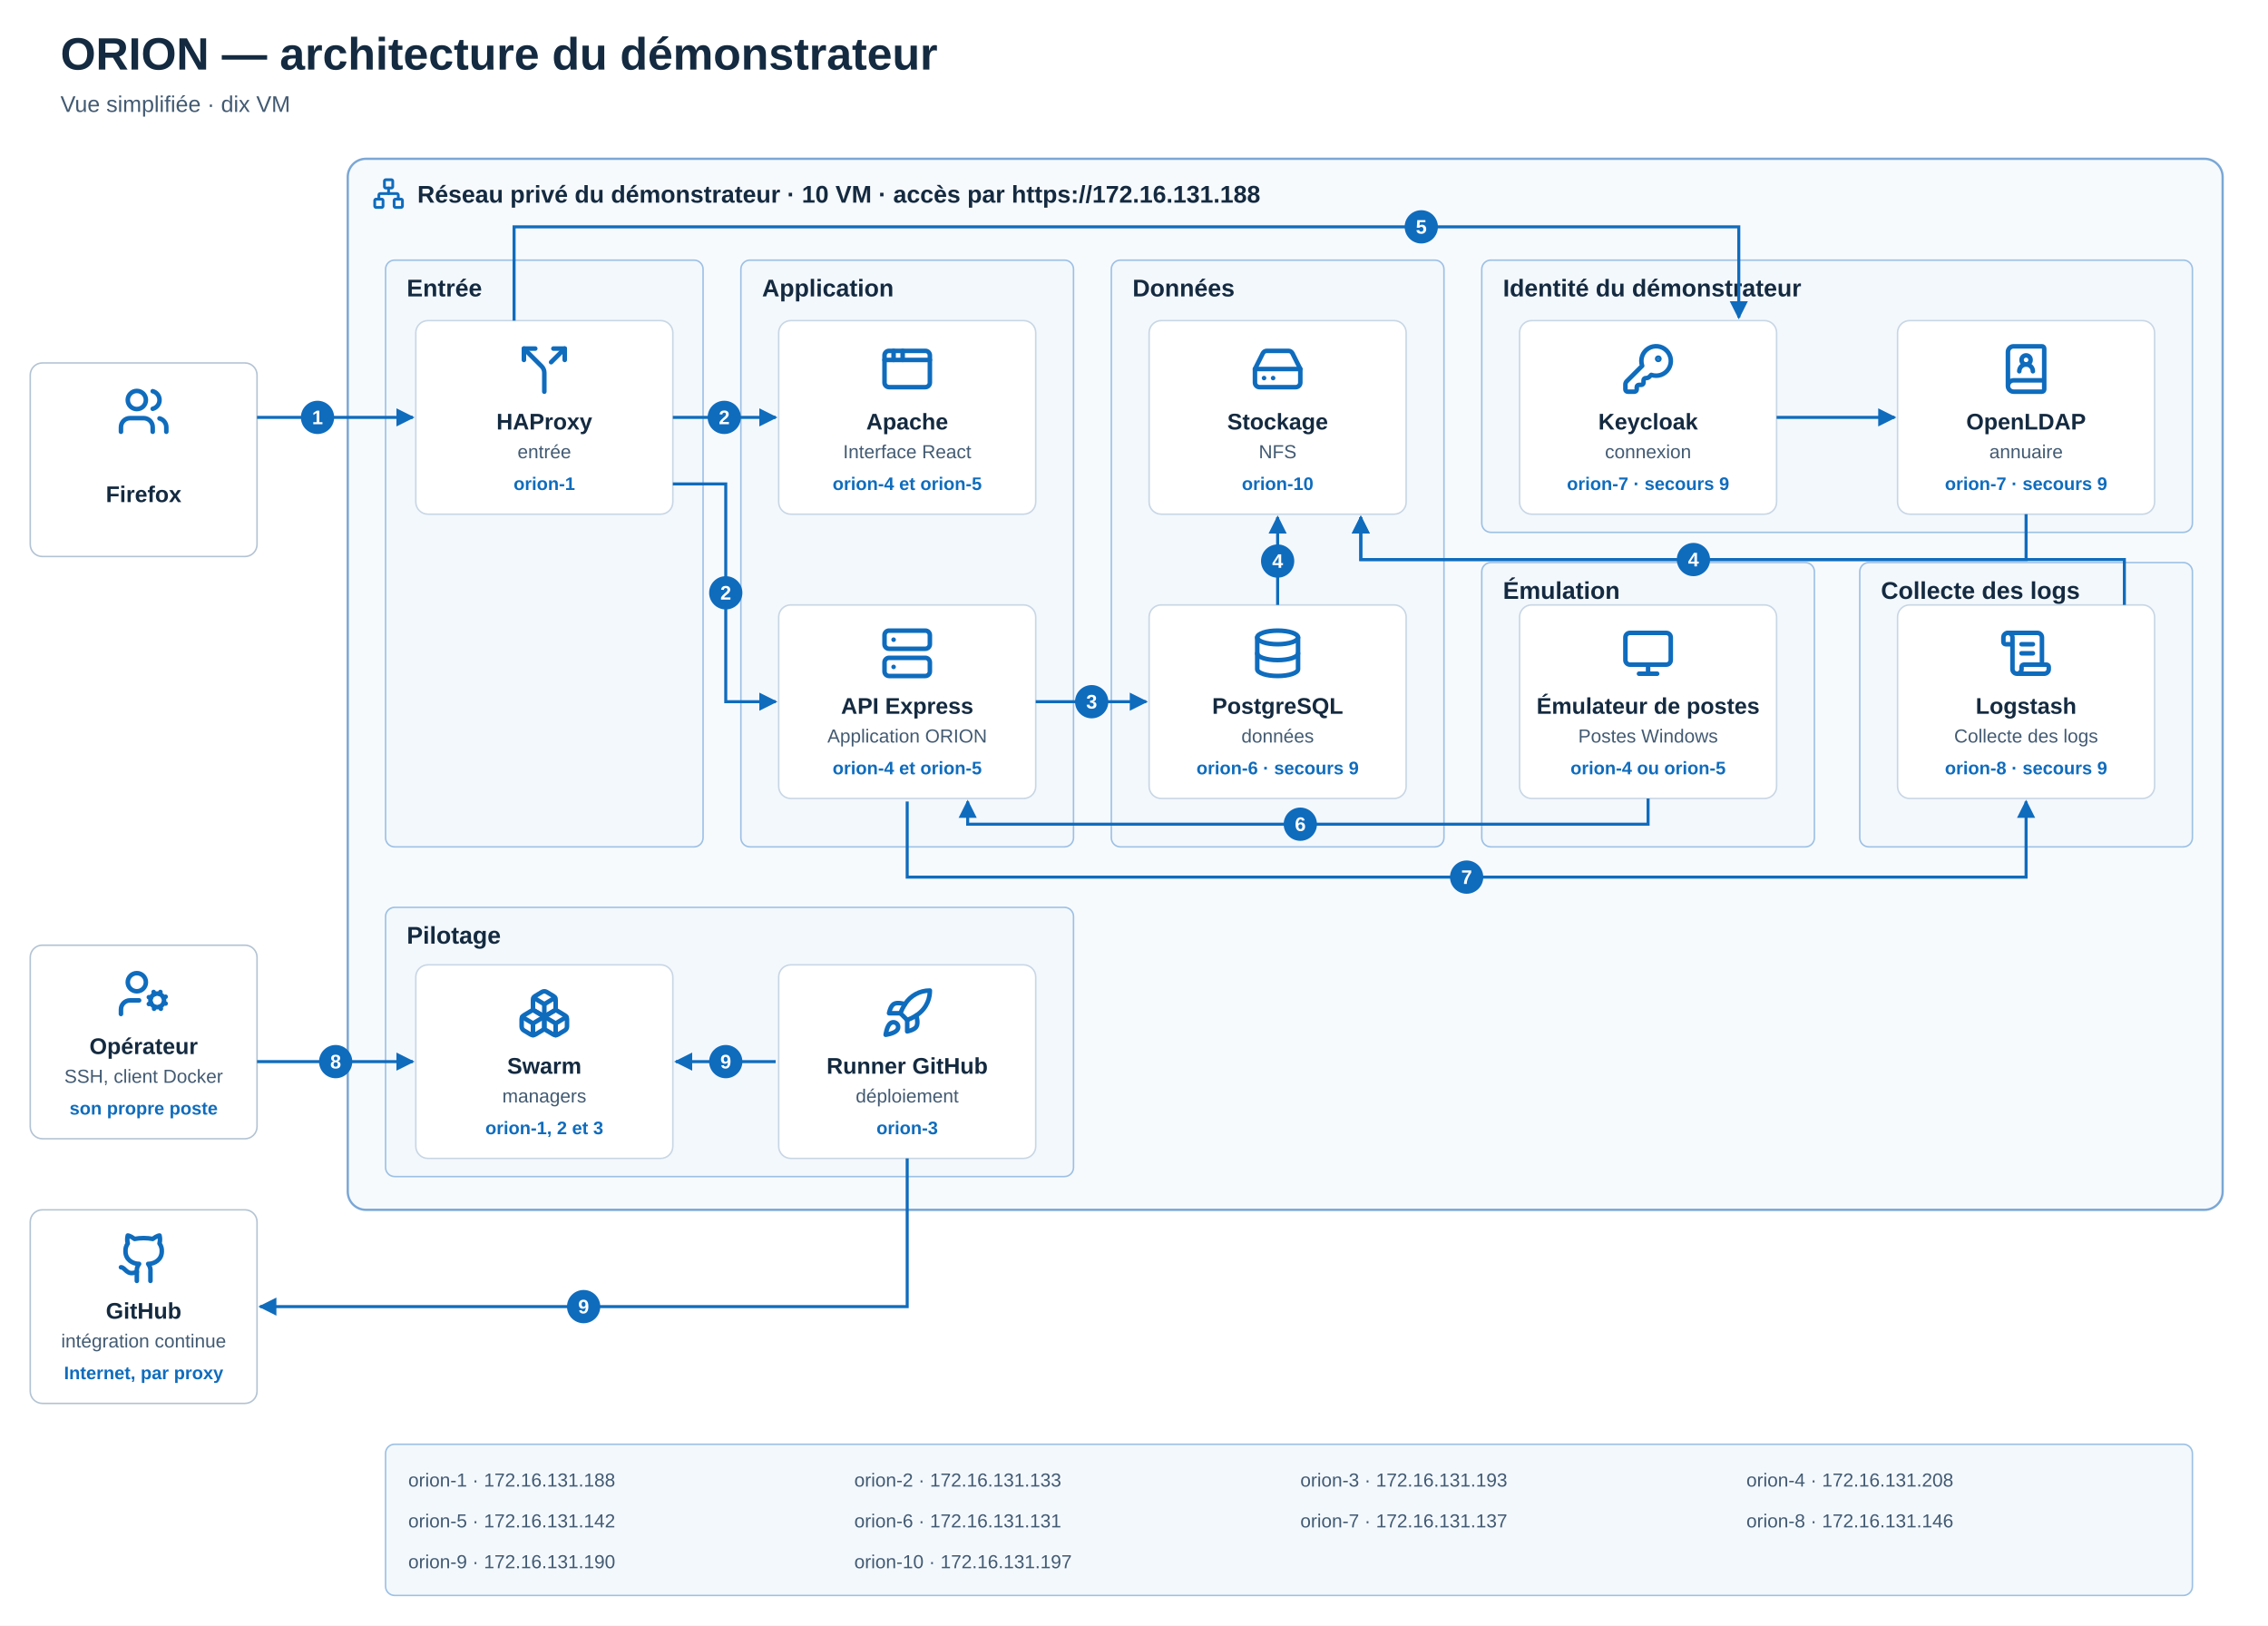
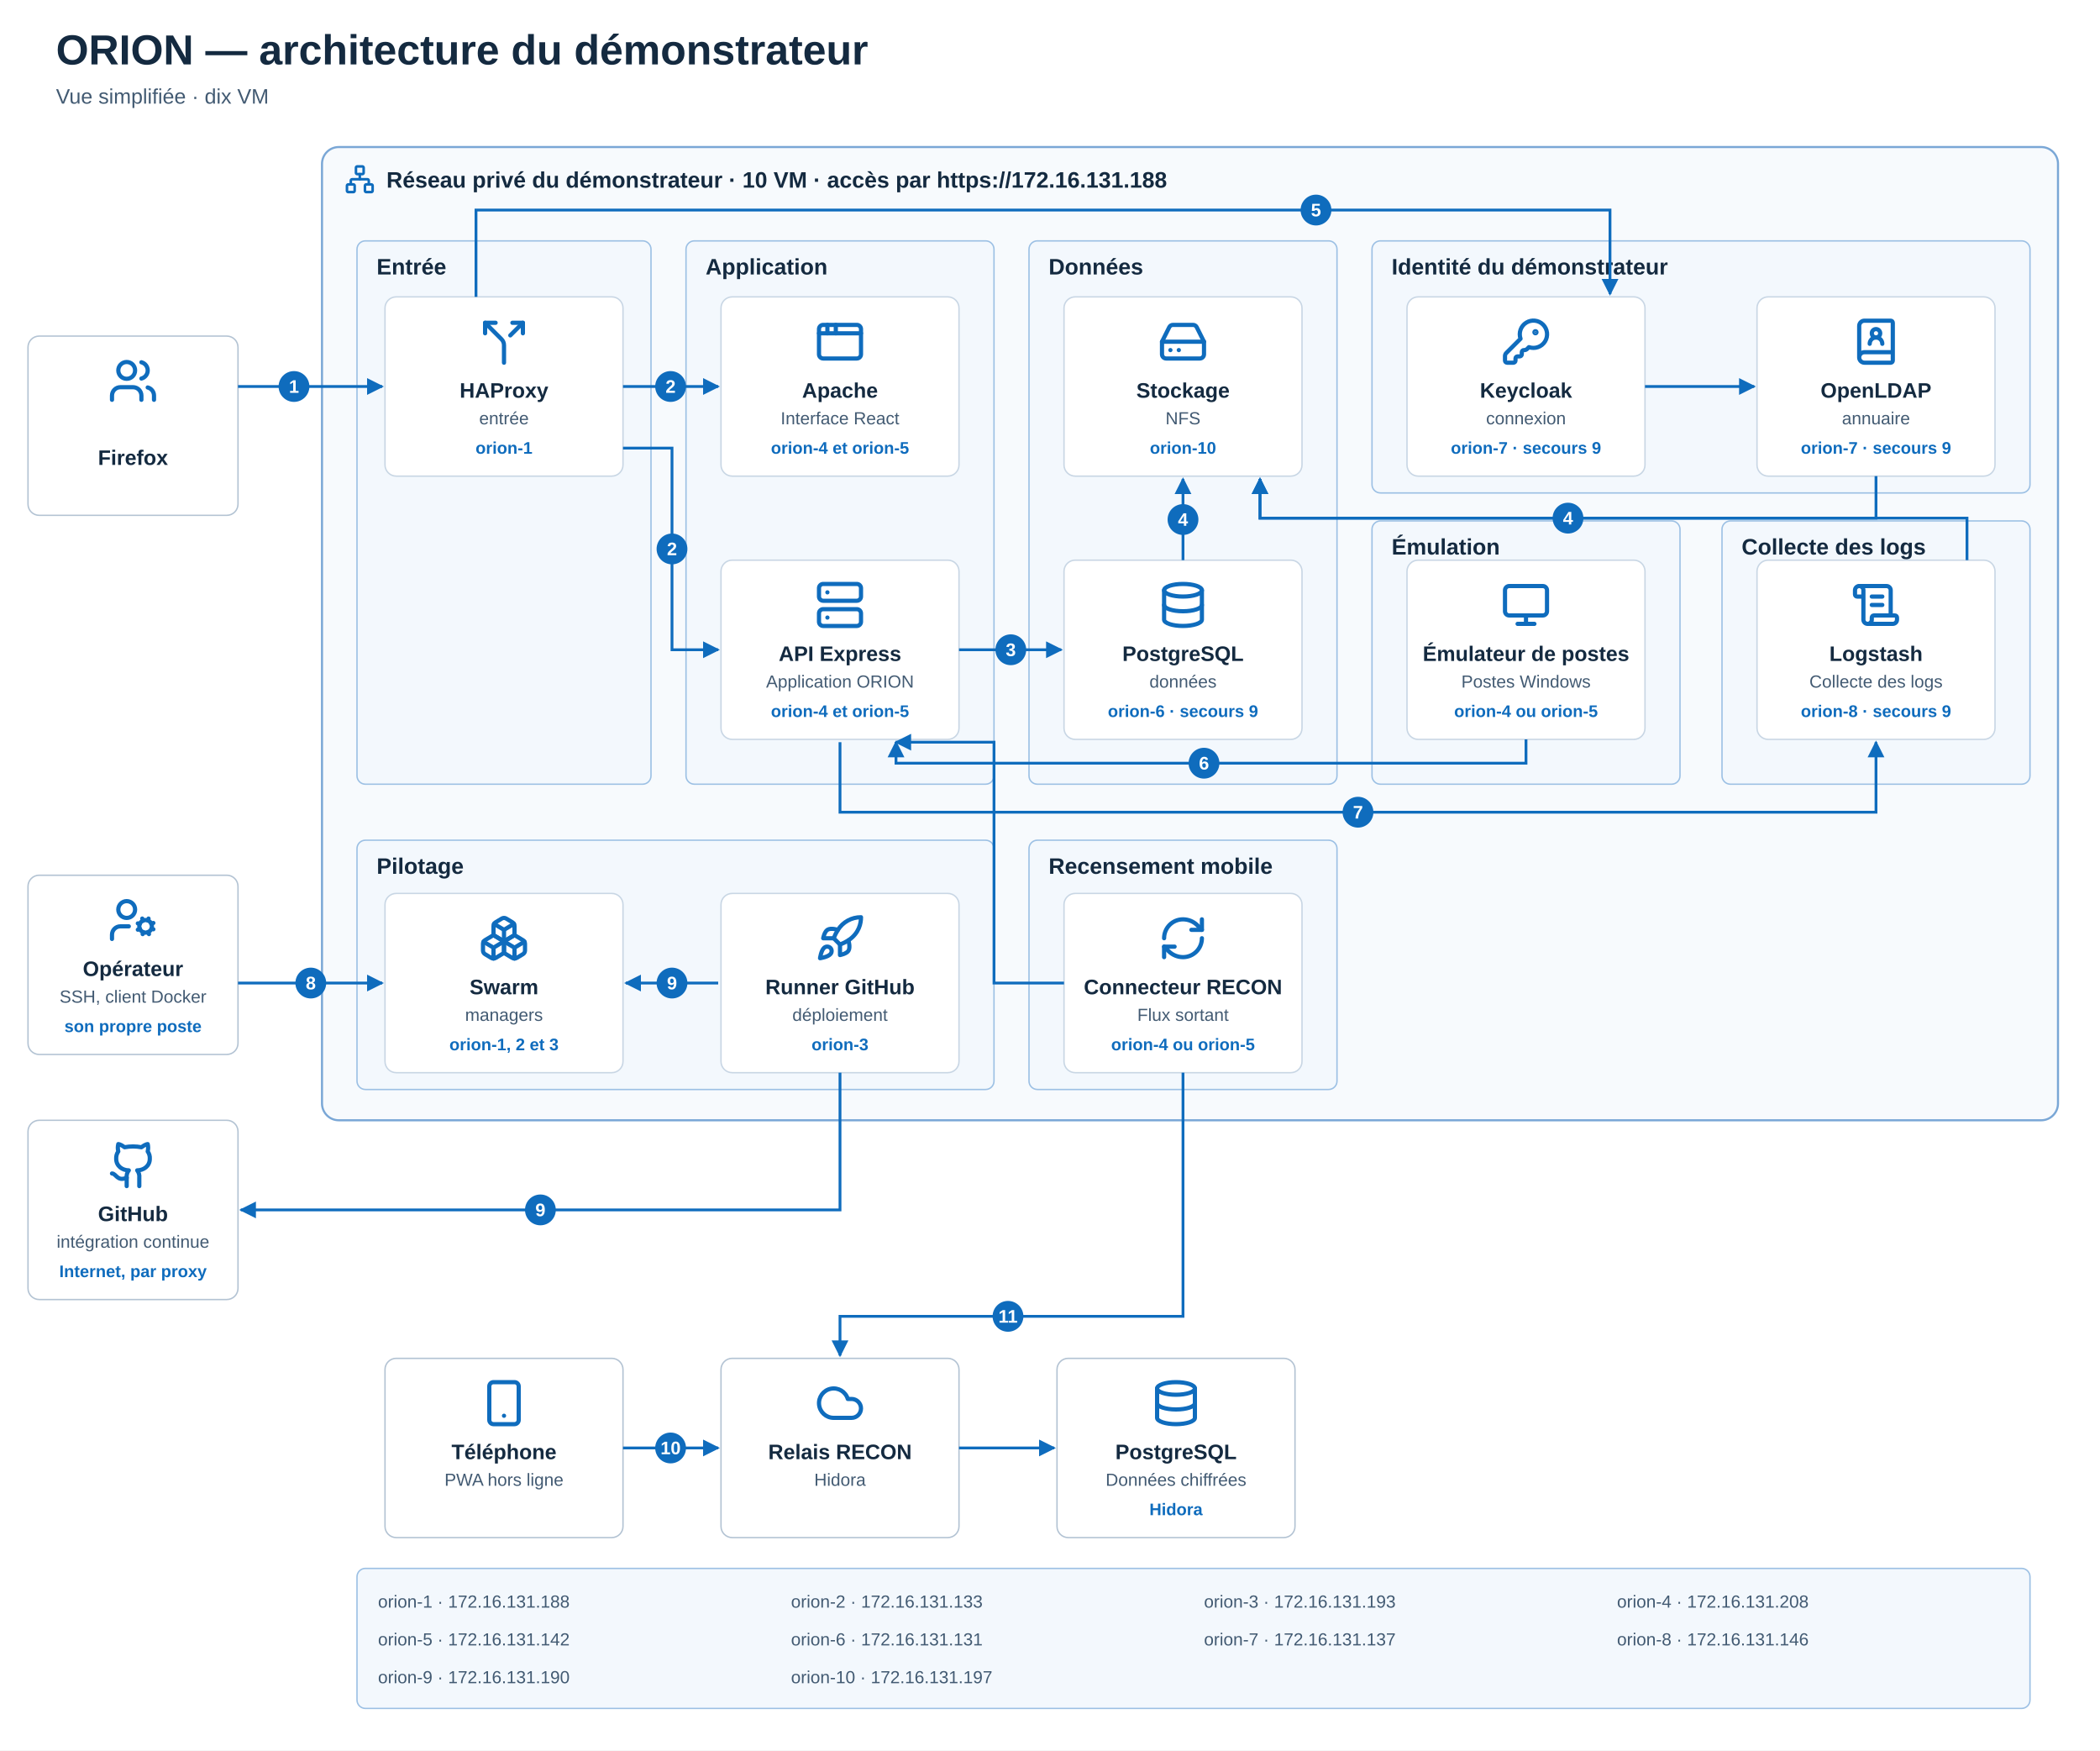
- <svg xmlns="http://www.w3.org/2000/svg" width="1500" height="1075" viewBox="0 0 1500 1075" role="img" aria-labelledby="title desc">
+ <svg xmlns="http://www.w3.org/2000/svg" width="1500" height="1250" viewBox="0 0 1500 1250" role="img" aria-labelledby="title desc">
  <defs>
    <marker id="arrow" viewBox="0 0 10 10" refX="9" refY="5" markerWidth="6" markerHeight="6" orient="auto">
      <path d="M0 0 L10 5 L0 10 Z" fill="#0f6cbd" />
    </marker>
    <marker id="arrow-start" viewBox="0 0 10 10" refX="1" refY="5" markerWidth="6" markerHeight="6" orient="auto">
      <path d="M10 0 L0 5 L10 10 Z" fill="#0f6cbd" />
    </marker>
    <symbol id="i-users" viewBox="0 0 24 24" fill="none" stroke="currentColor" stroke-width="2" stroke-linecap="round" stroke-linejoin="round">
      <path d="M16 21v-2a4 4 0 0 0-4-4H6a4 4 0 0 0-4 4v2" />
      <circle cx="9" cy="7" r="4" />
      <path d="M22 21v-2a4 4 0 0 0-3-3.87" />
      <path d="M16 3.13a4 4 0 0 1 0 7.75" />
    </symbol>
    <symbol id="i-user-cog" viewBox="0 0 24 24" fill="none" stroke="currentColor" stroke-width="2" stroke-linecap="round" stroke-linejoin="round">
      <circle cx="18" cy="15" r="3" />
      <circle cx="9" cy="7" r="4" />
      <path d="M10 15H6a4 4 0 0 0-4 4v2" />
      <path d="m21.7 16.4-.9-.3" />
      <path d="m15.2 13.9-.9-.3" />
      <path d="m16.6 18.7.3-.9" />
      <path d="m19.1 12.2.3-.9" />
      <path d="m19.6 18.7-.4-1" />
      <path d="m16.8 12.3-.4-1" />
      <path d="m14.3 16.6 1-.4" />
      <path d="m20.7 13.8 1-.4" />
    </symbol>
    <symbol id="i-github" viewBox="0 0 24 24" fill="none" stroke="currentColor" stroke-width="2" stroke-linecap="round" stroke-linejoin="round">
      <path d="M15 22v-4a4.8 4.8 0 0 0-1-3.5c3 0 6-2 6-5.5.08-1.25-.27-2.48-1-3.5.28-1.15.28-2.35 0-3.5 0 0-1 0-3 1.5-2.64-.5-5.36-.5-8 0C6 2 5 2 5 2c-.3 1.15-.3 2.35 0 3.5A5.403 5.403 0 0 0 4 9c0 3.5 3 5.5 6 5.5-.39.49-.68 1.05-.85 1.65-.17.6-.22 1.23-.15 1.85v4" />
      <path d="M9 18c-4.51 2-5-2-7-2" />
    </symbol>
    <symbol id="i-network" viewBox="0 0 24 24" fill="none" stroke="currentColor" stroke-width="2" stroke-linecap="round" stroke-linejoin="round">
      <rect x="16" y="16" width="6" height="6" rx="1" />
      <rect x="2" y="16" width="6" height="6" rx="1" />
      <rect x="9" y="2" width="6" height="6" rx="1" />
      <path d="M5 16v-3a1 1 0 0 1 1-1h12a1 1 0 0 1 1 1v3" />
      <path d="M12 12V8" />
    </symbol>
    <symbol id="i-split" viewBox="0 0 24 24" fill="none" stroke="currentColor" stroke-width="2" stroke-linecap="round" stroke-linejoin="round">
      <path d="M16 3h5v5" />
      <path d="M8 3H3v5" />
      <path d="M12 22v-8.3a4 4 0 0 0-1.172-2.872L3 3" />
      <path d="m15 9 6-6" />
    </symbol>
    <symbol id="i-app-window" viewBox="0 0 24 24" fill="none" stroke="currentColor" stroke-width="2" stroke-linecap="round" stroke-linejoin="round">
      <rect x="2" y="4" width="20" height="16" rx="2" />
      <path d="M10 4v4" />
      <path d="M2 8h20" />
      <path d="M6 4v4" />
    </symbol>
    <symbol id="i-server" viewBox="0 0 24 24" fill="none" stroke="currentColor" stroke-width="2" stroke-linecap="round" stroke-linejoin="round">
      <rect width="20" height="8" x="2" y="2" rx="2" ry="2" />
      <rect width="20" height="8" x="2" y="14" rx="2" ry="2" />
      <line x1="6" x2="6.01" y1="6" y2="6" />
      <line x1="6" x2="6.01" y1="18" y2="18" />
    </symbol>
    <symbol id="i-hard-drive" viewBox="0 0 24 24" fill="none" stroke="currentColor" stroke-width="2" stroke-linecap="round" stroke-linejoin="round">
      <line x1="22" x2="2" y1="12" y2="12" />
      <path d="M5.45 5.11 2 12v6a2 2 0 0 0 2 2h16a2 2 0 0 0 2-2v-6l-3.45-6.89A2 2 0 0 0 16.76 4H7.24a2 2 0 0 0-1.79 1.11z" />
      <line x1="6" x2="6.01" y1="16" y2="16" />
      <line x1="10" x2="10.01" y1="16" y2="16" />
    </symbol>
    <symbol id="i-database" viewBox="0 0 24 24" fill="none" stroke="currentColor" stroke-width="2" stroke-linecap="round" stroke-linejoin="round">
      <ellipse cx="12" cy="5" rx="9" ry="3" />
      <path d="M3 5V19A9 3 0 0 0 21 19V5" />
      <path d="M3 12A9 3 0 0 0 21 12" />
    </symbol>
    <symbol id="i-key-round" viewBox="0 0 24 24" fill="none" stroke="currentColor" stroke-width="2" stroke-linecap="round" stroke-linejoin="round">
      <path d="M2.586 17.414A2 2 0 0 0 2 18.828V21a1 1 0 0 0 1 1h3a1 1 0 0 0 1-1v-1a1 1 0 0 1 1-1h1a1 1 0 0 0 1-1v-1a1 1 0 0 1 1-1h.172a2 2 0 0 0 1.414-.586l.814-.814a6.5 6.5 0 1 0-4-4z" />
      <circle cx="16.5" cy="7.5" r=".5" fill="currentColor" />
    </symbol>
    <symbol id="i-book-user" viewBox="0 0 24 24" fill="none" stroke="currentColor" stroke-width="2" stroke-linecap="round" stroke-linejoin="round">
      <path d="M15 13a3 3 0 1 0-6 0" />
      <path d="M4 19.5v-15A2.5 2.5 0 0 1 6.5 2H19a1 1 0 0 1 1 1v18a1 1 0 0 1-1 1H6.5a1 1 0 0 1 0-5H20" />
      <circle cx="12" cy="8" r="2" />
    </symbol>
    <symbol id="i-monitor" viewBox="0 0 24 24" fill="none" stroke="currentColor" stroke-width="2" stroke-linecap="round" stroke-linejoin="round">
      <rect width="20" height="14" x="2" y="3" rx="2" />
      <line x1="8" x2="16" y1="21" y2="21" />
      <line x1="12" x2="12" y1="17" y2="21" />
    </symbol>
    <symbol id="i-boxes" viewBox="0 0 24 24" fill="none" stroke="currentColor" stroke-width="2" stroke-linecap="round" stroke-linejoin="round">
      <path d="M2.97 12.92A2 2 0 0 0 2 14.63v3.24a2 2 0 0 0 .97 1.71l3 1.8a2 2 0 0 0 2.06 0L12 19v-5.5l-5-3-4.03 2.42Z" />
      <path d="m7 16.5-4.74-2.85" />
      <path d="m7 16.5 5-3" />
      <path d="M7 16.5v5.17" />
      <path d="M12 13.5V19l3.97 2.38a2 2 0 0 0 2.06 0l3-1.8a2 2 0 0 0 .97-1.71v-3.24a2 2 0 0 0-.97-1.71L17 10.5l-5 3Z" />
      <path d="m17 16.5-5-3" />
      <path d="m17 16.5 4.74-2.85" />
      <path d="M17 16.5v5.17" />
      <path d="M7.97 4.42A2 2 0 0 0 7 6.13v4.37l5 3 5-3V6.13a2 2 0 0 0-.97-1.71l-3-1.8a2 2 0 0 0-2.06 0l-3 1.8Z" />
      <path d="M12 8 7.26 5.15" />
      <path d="m12 8 4.74-2.85" />
      <path d="M12 13.5V8" />
    </symbol>
    <symbol id="i-rocket" viewBox="0 0 24 24" fill="none" stroke="currentColor" stroke-width="2" stroke-linecap="round" stroke-linejoin="round">
      <path d="M4.5 16.5c-1.5 1.26-2 5-2 5s3.74-.5 5-2c.71-.84.7-2.13-.09-2.91a2.18 2.18 0 0 0-2.91-.09z" />
      <path d="m12 15-3-3a22 22 0 0 1 2-3.95A12.88 12.88 0 0 1 22 2c0 2.72-.78 7.5-6 11a22.35 22.35 0 0 1-4 2z" />
      <path d="M9 12H4s.55-3.03 2-4c1.62-1.08 5 0 5 0" />
      <path d="M12 15v5s3.03-.55 4-2c1.08-1.62 0-5 0-5" />
    </symbol>
+     <symbol id="i-refresh-cw" viewBox="0 0 24 24" fill="none" stroke="currentColor" stroke-width="2" stroke-linecap="round" stroke-linejoin="round">
+       <path d="M3 12a9 9 0 0 1 9-9 9.75 9.75 0 0 1 6.74 2.74L21 8" />
+       <path d="M21 3v5h-5" />
+       <path d="M21 12a9 9 0 0 1-9 9 9.75 9.75 0 0 1-6.74-2.74L3 16" />
+       <path d="M8 16H3v5" />
+     </symbol>
    <symbol id="i-scroll-text" viewBox="0 0 24 24" fill="none" stroke="currentColor" stroke-width="2" stroke-linecap="round" stroke-linejoin="round">
      <path d="M15 12h-5" />
      <path d="M15 8h-5" />
      <path d="M19 17V5a2 2 0 0 0-2-2H4" />
      <path d="M8 21h12a2 2 0 0 0 2-2v-1a1 1 0 0 0-1-1H11a1 1 0 0 0-1 1v1a2 2 0 1 1-4 0V5a2 2 0 1 0-4 0v2a1 1 0 0 0 1 1h3" />
+     </symbol>
+     <symbol id="i-smartphone" viewBox="0 0 24 24" fill="none" stroke="currentColor" stroke-width="2" stroke-linecap="round" stroke-linejoin="round">
+       <rect width="14" height="20" x="5" y="2" rx="2" ry="2" />
+       <path d="M12 18h.01" />
+     </symbol>
+     <symbol id="i-cloud" viewBox="0 0 24 24" fill="none" stroke="currentColor" stroke-width="2" stroke-linecap="round" stroke-linejoin="round">
+       <path d="M17.5 19H9a7 7 0 1 1 6.71-9h1.79a4.5 4.5 0 1 1 0 9Z" />
    </symbol>
  </defs>
  <style>
text{font-family:'Segoe UI',Arial,Helvetica,sans-serif;fill:#142a40}
.title{font-size:30px;font-weight:bold}
.body{font-size:15px;fill:#425a72}
.frame,.zname{font-size:16px;font-weight:bold}
.vm{font-size:15px;font-weight:bold}
.service{font-size:14px;font-weight:bold}
.cname{font-size:15px;font-weight:bold}
.crole{font-size:12.5px;fill:#425a72}
.cvm{font-size:12px;font-weight:bold;fill:#0f6cbd}
.caption{font-size:12.5px;fill:#425a72}
.vol{font-size:12.5px;font-weight:bold;fill:#24603d}
.tag{font-size:10.5px;font-weight:bold;fill:#0f6cbd;letter-spacing:.3px}
.tag.host{fill:#a06a00}
.badge{font-size:10.5px;font-weight:bold;fill:#254e78;letter-spacing:.5px}
.step{font-size:13px;font-weight:bold;fill:#fff}
.route{font-size:11.5px;font-weight:bold;fill:#0b4f8a;paint-order:stroke;stroke:#fff;stroke-width:4;stroke-linejoin:round}
.flow{fill:none;stroke:#0f6cbd;stroke-width:2}
.auto{stroke-dasharray:6 4}
</style>
-   <rect width="1500" height="1075" fill="#fff" />
+   <rect width="1500" height="1250" fill="#fff" />
  <text x="40" y="46" class="title" text-anchor="start">ORION — architecture du démonstrateur</text>
  <text x="40" y="74" class="body" text-anchor="start">Vue simplifiée · dix VM</text>
  <rect x="20" y="240" width="150" height="128" rx="8" fill="#fff" stroke="#b3c3d3" />
  <use href="#i-users" x="77" y="254" width="36" height="36" style="color:#0f6cbd" />
  <text x="95" y="332" class="cname" text-anchor="middle">Firefox</text>
  <rect x="20" y="625" width="150" height="128" rx="8" fill="#fff" stroke="#b3c3d3" />
  <use href="#i-user-cog" x="77" y="639" width="36" height="36" style="color:#0f6cbd" />
  <text x="95" y="697" class="cname" text-anchor="middle">Opérateur</text>
  <text x="95" y="716" class="crole" text-anchor="middle">SSH, client Docker</text>
  <text x="95" y="737" class="cvm" text-anchor="middle">son propre poste</text>
  <rect x="20" y="800" width="150" height="128" rx="8" fill="#fff" stroke="#b3c3d3" />
  <use href="#i-github" x="77" y="814" width="36" height="36" style="color:#0f6cbd" />
  <text x="95" y="872" class="cname" text-anchor="middle">GitHub</text>
  <text x="95" y="891" class="crole" text-anchor="middle">intégration continue</text>
  <text x="95" y="912" class="cvm" text-anchor="middle">Internet, par proxy</text>
  <rect x="230" y="105" width="1240" height="695" rx="12" fill="#f7fafd" stroke="#7aa7d6" stroke-width="1.5" />
  <use href="#i-network" x="246" y="117" width="22" height="22" style="color:#0f6cbd" />
  <text x="276" y="134" class="frame" text-anchor="start">Réseau privé du démonstrateur · 10 VM · accès par https://172.16.131.188</text>
  <rect x="255" y="172" width="210" height="388" rx="6" fill="#f3f8fd" stroke="#9cc0e4" />
  <text x="269" y="196" class="zname" text-anchor="start">Entrée</text>
  <rect x="490" y="172" width="220" height="388" rx="6" fill="#f3f8fd" stroke="#9cc0e4" />
  <text x="504" y="196" class="zname" text-anchor="start">Application</text>
  <rect x="735" y="172" width="220" height="388" rx="6" fill="#f3f8fd" stroke="#9cc0e4" />
  <text x="749" y="196" class="zname" text-anchor="start">Données</text>
  <rect x="980" y="172" width="470" height="180" rx="6" fill="#f3f8fd" stroke="#9cc0e4" />
  <text x="994" y="196" class="zname" text-anchor="start">Identité du démonstrateur</text>
  <rect x="980" y="372" width="220" height="188" rx="6" fill="#f3f8fd" stroke="#9cc0e4" />
  <text x="994" y="396" class="zname" text-anchor="start">Émulation</text>
  <rect x="1230" y="372" width="220" height="188" rx="6" fill="#f3f8fd" stroke="#9cc0e4" />
  <text x="1244" y="396" class="zname" text-anchor="start">Collecte des logs</text>
  <rect x="255" y="600" width="455" height="178" rx="6" fill="#f3f8fd" stroke="#9cc0e4" />
  <text x="269" y="624" class="zname" text-anchor="start">Pilotage</text>
+   <rect x="735" y="600" width="220" height="178" rx="6" fill="#f3f8fd" stroke="#9cc0e4" />
+   <text x="749" y="624" class="zname" text-anchor="start">Recensement mobile</text>
  <rect x="275" y="212" width="170" height="128" rx="8" fill="#fff" stroke="#c8d6e4" />
  <use href="#i-split" x="342" y="226" width="36" height="36" style="color:#0f6cbd" />
  <text x="360" y="284" class="cname" text-anchor="middle">HAProxy</text>
  <text x="360" y="303" class="crole" text-anchor="middle">entrée</text>
  <text x="360" y="324" class="cvm" text-anchor="middle">orion-1</text>
  <rect x="515" y="212" width="170" height="128" rx="8" fill="#fff" stroke="#c8d6e4" />
  <use href="#i-app-window" x="582" y="226" width="36" height="36" style="color:#0f6cbd" />
  <text x="600" y="284" class="cname" text-anchor="middle">Apache</text>
  <text x="600" y="303" class="crole" text-anchor="middle">Interface React</text>
  <text x="600" y="324" class="cvm" text-anchor="middle">orion-4 et orion-5</text>
  <rect x="515" y="400" width="170" height="128" rx="8" fill="#fff" stroke="#c8d6e4" />
  <use href="#i-server" x="582" y="414" width="36" height="36" style="color:#0f6cbd" />
  <text x="600" y="472" class="cname" text-anchor="middle">API Express</text>
  <text x="600" y="491" class="crole" text-anchor="middle">Application ORION</text>
  <text x="600" y="512" class="cvm" text-anchor="middle">orion-4 et orion-5</text>
  <rect x="760" y="212" width="170" height="128" rx="8" fill="#fff" stroke="#c8d6e4" />
  <use href="#i-hard-drive" x="827" y="226" width="36" height="36" style="color:#0f6cbd" />
  <text x="845" y="284" class="cname" text-anchor="middle">Stockage</text>
  <text x="845" y="303" class="crole" text-anchor="middle">NFS</text>
  <text x="845" y="324" class="cvm" text-anchor="middle">orion-10</text>
  <rect x="760" y="400" width="170" height="128" rx="8" fill="#fff" stroke="#c8d6e4" />
  <use href="#i-database" x="827" y="414" width="36" height="36" style="color:#0f6cbd" />
  <text x="845" y="472" class="cname" text-anchor="middle">PostgreSQL</text>
  <text x="845" y="491" class="crole" text-anchor="middle">données</text>
  <text x="845" y="512" class="cvm" text-anchor="middle">orion-6 · secours 9</text>
  <rect x="1005" y="212" width="170" height="128" rx="8" fill="#fff" stroke="#c8d6e4" />
  <use href="#i-key-round" x="1072" y="226" width="36" height="36" style="color:#0f6cbd" />
  <text x="1090" y="284" class="cname" text-anchor="middle">Keycloak</text>
  <text x="1090" y="303" class="crole" text-anchor="middle">connexion</text>
  <text x="1090" y="324" class="cvm" text-anchor="middle">orion-7 · secours 9</text>
  <rect x="1255" y="212" width="170" height="128" rx="8" fill="#fff" stroke="#c8d6e4" />
  <use href="#i-book-user" x="1322" y="226" width="36" height="36" style="color:#0f6cbd" />
  <text x="1340" y="284" class="cname" text-anchor="middle">OpenLDAP</text>
  <text x="1340" y="303" class="crole" text-anchor="middle">annuaire</text>
  <text x="1340" y="324" class="cvm" text-anchor="middle">orion-7 · secours 9</text>
  <rect x="1005" y="400" width="170" height="128" rx="8" fill="#fff" stroke="#c8d6e4" />
  <use href="#i-monitor" x="1072" y="414" width="36" height="36" style="color:#0f6cbd" />
  <text x="1090" y="472" class="cname" text-anchor="middle">Émulateur de postes</text>
  <text x="1090" y="491" class="crole" text-anchor="middle">Postes Windows</text>
  <text x="1090" y="512" class="cvm" text-anchor="middle">orion-4 ou orion-5</text>
  <rect x="275" y="638" width="170" height="128" rx="8" fill="#fff" stroke="#c8d6e4" />
  <use href="#i-boxes" x="342" y="652" width="36" height="36" style="color:#0f6cbd" />
  <text x="360" y="710" class="cname" text-anchor="middle">Swarm</text>
  <text x="360" y="729" class="crole" text-anchor="middle">managers</text>
  <text x="360" y="750" class="cvm" text-anchor="middle">orion-1, 2 et 3</text>
  <rect x="515" y="638" width="170" height="128" rx="8" fill="#fff" stroke="#c8d6e4" />
  <use href="#i-rocket" x="582" y="652" width="36" height="36" style="color:#0f6cbd" />
  <text x="600" y="710" class="cname" text-anchor="middle">Runner GitHub</text>
  <text x="600" y="729" class="crole" text-anchor="middle">déploiement</text>
  <text x="600" y="750" class="cvm" text-anchor="middle">orion-3</text>
+   <rect x="760" y="638" width="170" height="128" rx="8" fill="#fff" stroke="#c8d6e4" />
+   <use href="#i-refresh-cw" x="827" y="652" width="36" height="36" style="color:#0f6cbd" />
+   <text x="845" y="710" class="cname" text-anchor="middle">Connecteur RECON</text>
+   <text x="845" y="729" class="crole" text-anchor="middle">Flux sortant</text>
+   <text x="845" y="750" class="cvm" text-anchor="middle">orion-4 ou orion-5</text>
  <rect x="1255" y="400" width="170" height="128" rx="8" fill="#fff" stroke="#c8d6e4" />
  <use href="#i-scroll-text" x="1322" y="414" width="36" height="36" style="color:#0f6cbd" />
  <text x="1340" y="472" class="cname" text-anchor="middle">Logstash</text>
  <text x="1340" y="491" class="crole" text-anchor="middle">Collecte des logs</text>
  <text x="1340" y="512" class="cvm" text-anchor="middle">orion-8 · secours 9</text>
-   <rect x="255" y="955" width="1195" height="100" rx="6" fill="#f3f8fd" stroke="#9cc0e4" />
-   <text x="270" y="983" class="caption" text-anchor="start">orion-1 · 172.16.131.188</text>
-   <text x="565" y="983" class="caption" text-anchor="start">orion-2 · 172.16.131.133</text>
-   <text x="860" y="983" class="caption" text-anchor="start">orion-3 · 172.16.131.193</text>
-   <text x="1155" y="983" class="caption" text-anchor="start">orion-4 · 172.16.131.208</text>
-   <text x="270" y="1010" class="caption" text-anchor="start">orion-5 · 172.16.131.142</text>
-   <text x="565" y="1010" class="caption" text-anchor="start">orion-6 · 172.16.131.131</text>
-   <text x="860" y="1010" class="caption" text-anchor="start">orion-7 · 172.16.131.137</text>
-   <text x="1155" y="1010" class="caption" text-anchor="start">orion-8 · 172.16.131.146</text>
-   <text x="270" y="1037" class="caption" text-anchor="start">orion-9 · 172.16.131.190</text>
-   <text x="565" y="1037" class="caption" text-anchor="start">orion-10 · 172.16.131.197</text>
+   <rect x="275" y="970" width="170" height="128" rx="8" fill="#fff" stroke="#b3c3d3" />
+   <use href="#i-smartphone" x="342" y="984" width="36" height="36" style="color:#0f6cbd" />
+   <text x="360" y="1042" class="cname" text-anchor="middle">Téléphone</text>
+   <text x="360" y="1061" class="crole" text-anchor="middle">PWA hors ligne</text>
+   <rect x="515" y="970" width="170" height="128" rx="8" fill="#fff" stroke="#b3c3d3" />
+   <use href="#i-cloud" x="582" y="984" width="36" height="36" style="color:#0f6cbd" />
+   <text x="600" y="1042" class="cname" text-anchor="middle">Relais RECON</text>
+   <text x="600" y="1061" class="crole" text-anchor="middle">Hidora</text>
+   <rect x="755" y="970" width="170" height="128" rx="8" fill="#fff" stroke="#b3c3d3" />
+   <use href="#i-database" x="822" y="984" width="36" height="36" style="color:#0f6cbd" />
+   <text x="840" y="1042" class="cname" text-anchor="middle">PostgreSQL</text>
+   <text x="840" y="1061" class="crole" text-anchor="middle">Données chiffrées</text>
+   <text x="840" y="1082" class="cvm" text-anchor="middle">Hidora</text>
+   <rect x="255" y="1120" width="1195" height="100" rx="6" fill="#f3f8fd" stroke="#9cc0e4" />
+   <text x="270" y="1148" class="caption" text-anchor="start">orion-1 · 172.16.131.188</text>
+   <text x="565" y="1148" class="caption" text-anchor="start">orion-2 · 172.16.131.133</text>
+   <text x="860" y="1148" class="caption" text-anchor="start">orion-3 · 172.16.131.193</text>
+   <text x="1155" y="1148" class="caption" text-anchor="start">orion-4 · 172.16.131.208</text>
+   <text x="270" y="1175" class="caption" text-anchor="start">orion-5 · 172.16.131.142</text>
+   <text x="565" y="1175" class="caption" text-anchor="start">orion-6 · 172.16.131.131</text>
+   <text x="860" y="1175" class="caption" text-anchor="start">orion-7 · 172.16.131.137</text>
+   <text x="1155" y="1175" class="caption" text-anchor="start">orion-8 · 172.16.131.146</text>
+   <text x="270" y="1202" class="caption" text-anchor="start">orion-9 · 172.16.131.190</text>
+   <text x="565" y="1202" class="caption" text-anchor="start">orion-10 · 172.16.131.197</text>
  <path d="M170 276 L273 276" class="flow" marker-end="url(#arrow)" />
  <circle cx="210" cy="276" r="11" fill="#0f6cbd" />
  <text x="210" y="280.5" class="step" text-anchor="middle">1</text>
  <path d="M445 276 L513 276" class="flow" marker-end="url(#arrow)" />
  <circle cx="479" cy="276" r="11" fill="#0f6cbd" />
  <text x="479" y="280.5" class="step" text-anchor="middle">2</text>
  <path d="M445 320 L480 320 L480 464 L513 464" class="flow" marker-end="url(#arrow)" />
  <circle cx="480" cy="392" r="11" fill="#0f6cbd" />
  <text x="480" y="396.5" class="step" text-anchor="middle">2</text>
  <path d="M685 464 L758 464" class="flow" marker-end="url(#arrow)" />
  <circle cx="722" cy="464" r="11" fill="#0f6cbd" />
  <text x="722" y="468.5" class="step" text-anchor="middle">3</text>
  <path d="M845 400 L845 342" class="flow" marker-end="url(#arrow)" />
  <circle cx="845" cy="371" r="11" fill="#0f6cbd" />
  <text x="845" y="375.5" class="step" text-anchor="middle">4</text>
  <path d="M1340 340 L1340 370 L900 370 L900 342" class="flow" marker-end="url(#arrow)" />
  <path d="M1405 400 L1405 370 L900 370 L900 342" class="flow" marker-end="url(#arrow)" />
  <circle cx="1120" cy="370" r="11" fill="#0f6cbd" />
  <text x="1120" y="374.5" class="step" text-anchor="middle">4</text>
  <path d="M340 212 L340 150 L1150 150 L1150 210" class="flow" marker-end="url(#arrow)" />
  <circle cx="940" cy="150" r="11" fill="#0f6cbd" />
  <text x="940" y="154.5" class="step" text-anchor="middle">5</text>
  <path d="M1175 276 L1253 276" class="flow" marker-end="url(#arrow)" />
  <path d="M1090 528 L1090 545 L640 545 L640 530" class="flow" marker-end="url(#arrow)" />
  <circle cx="860" cy="545" r="11" fill="#0f6cbd" />
  <text x="860" y="549.5" class="step" text-anchor="middle">6</text>
  <path d="M600 530 L600 580 L1340 580 L1340 530" class="flow" marker-end="url(#arrow)" />
  <circle cx="970" cy="580" r="11" fill="#0f6cbd" />
  <text x="970" y="584.5" class="step" text-anchor="middle">7</text>
  <path d="M170 702 L273 702" class="flow" marker-end="url(#arrow)" />
  <circle cx="222" cy="702" r="11" fill="#0f6cbd" />
  <text x="222" y="706.5" class="step" text-anchor="middle">8</text>
  <path d="M600 766 L600 864 L172 864" class="flow" marker-end="url(#arrow)" />
  <circle cx="386" cy="864" r="11" fill="#0f6cbd" />
  <text x="386" y="868.5" class="step" text-anchor="middle">9</text>
  <path d="M513 702 L447 702" class="flow" marker-end="url(#arrow)" />
  <circle cx="480" cy="702" r="11" fill="#0f6cbd" />
  <text x="480" y="706.5" class="step" text-anchor="middle">9</text>
+   <path d="M445 1034 L513 1034" class="flow" marker-end="url(#arrow)" />
+   <circle cx="479" cy="1034" r="11" fill="#0f6cbd" />
+   <text x="479" y="1038.5" class="step" text-anchor="middle">10</text>
+   <path d="M685 1034 L753 1034" class="flow" marker-end="url(#arrow)" />
+   <path d="M845 766 L845 940 L600 940 L600 968" class="flow" marker-end="url(#arrow)" />
+   <circle cx="720" cy="940" r="11" fill="#0f6cbd" />
+   <text x="720" y="944.5" class="step" text-anchor="middle">11</text>
+   <path d="M760 702 L710 702 L710 530 L640 530" class="flow" marker-end="url(#arrow)" />
</svg>
